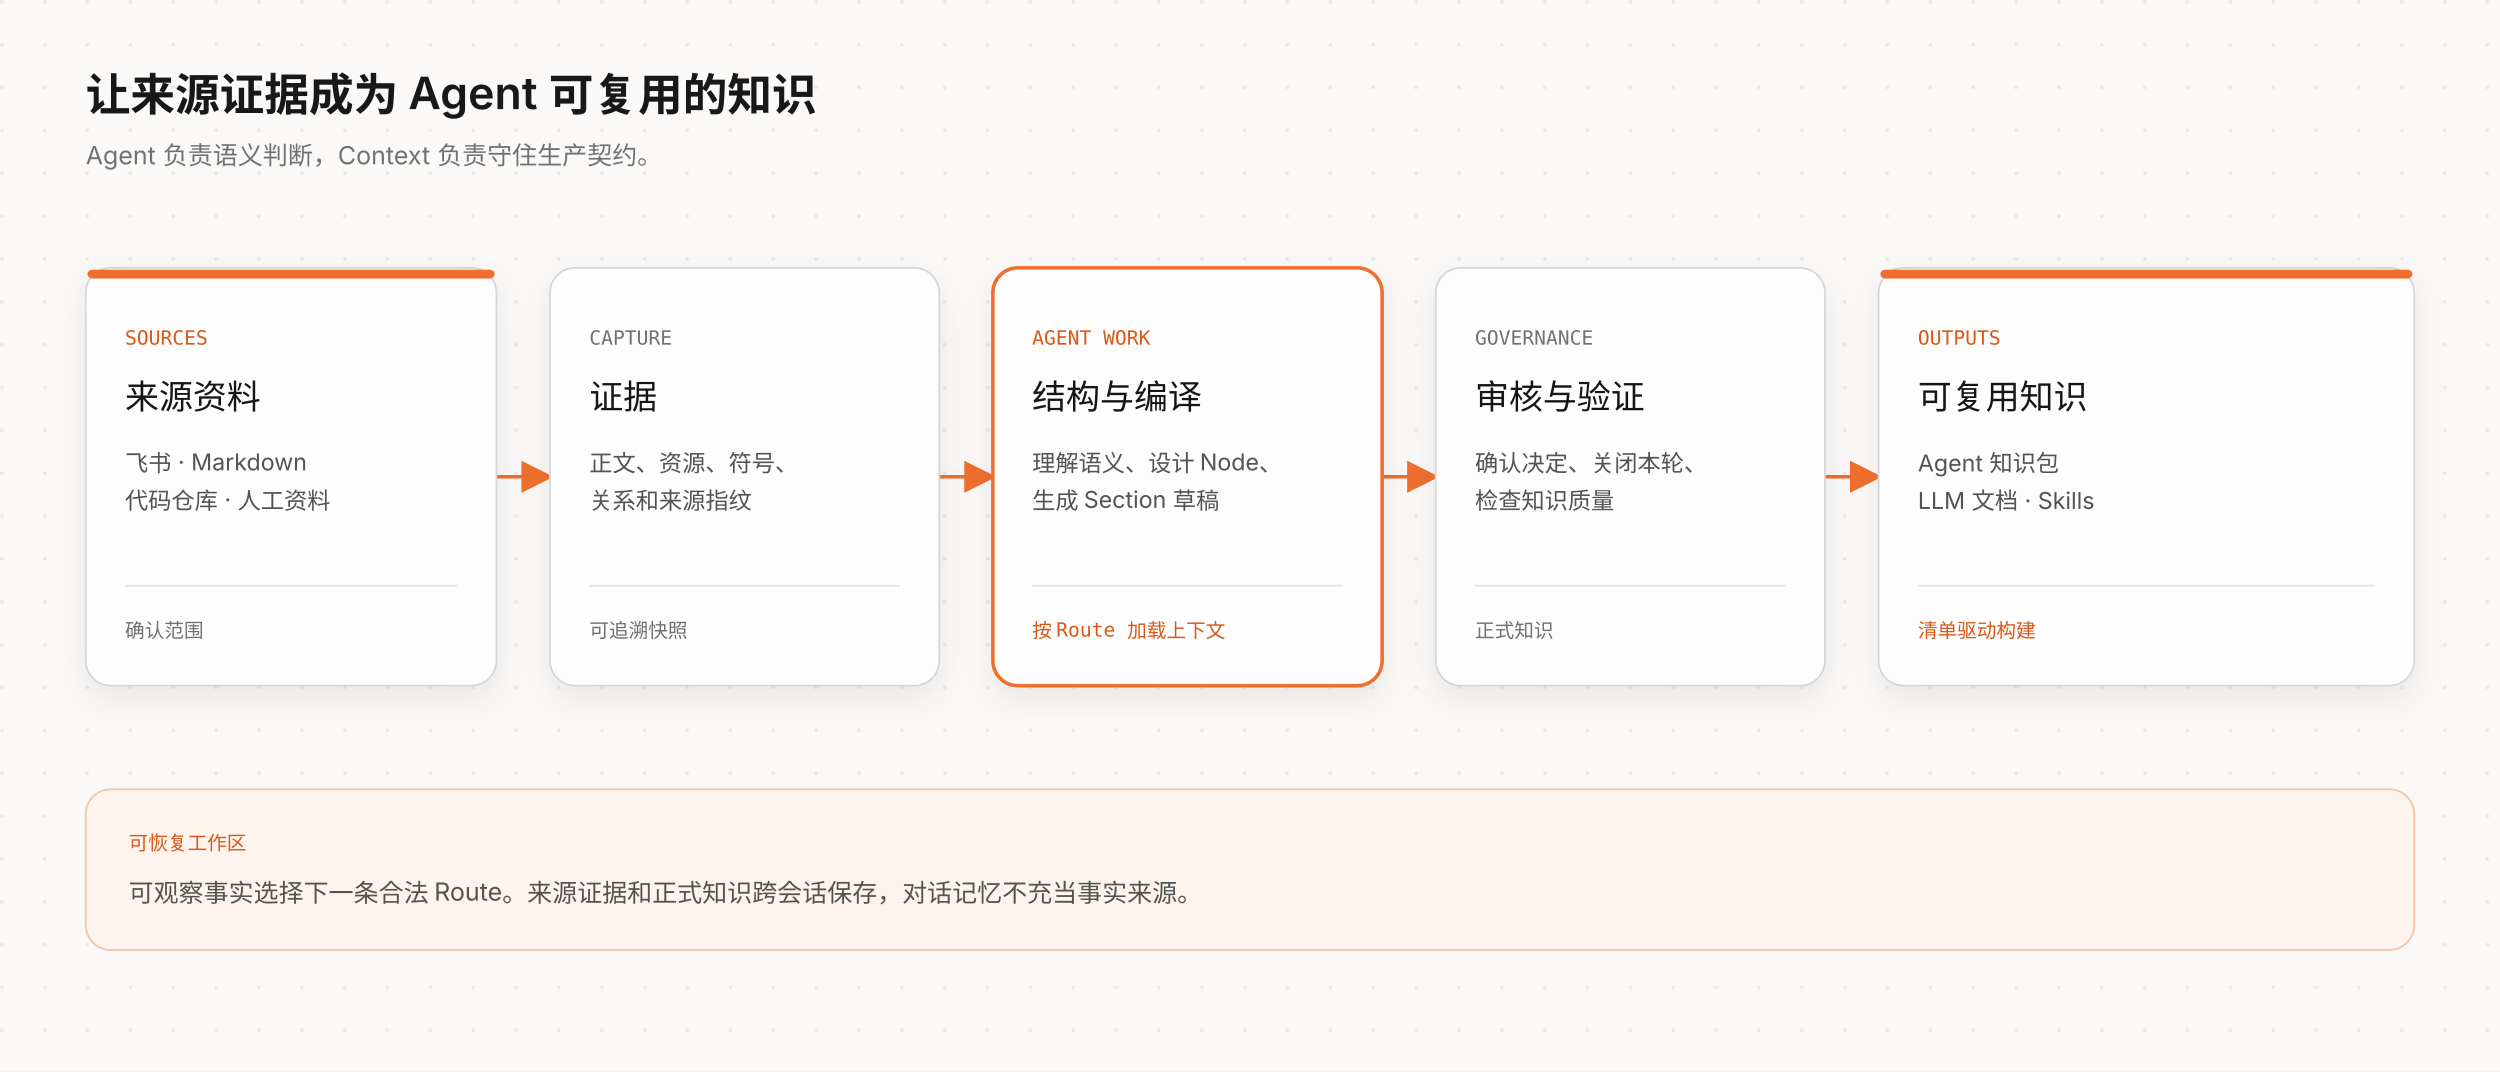
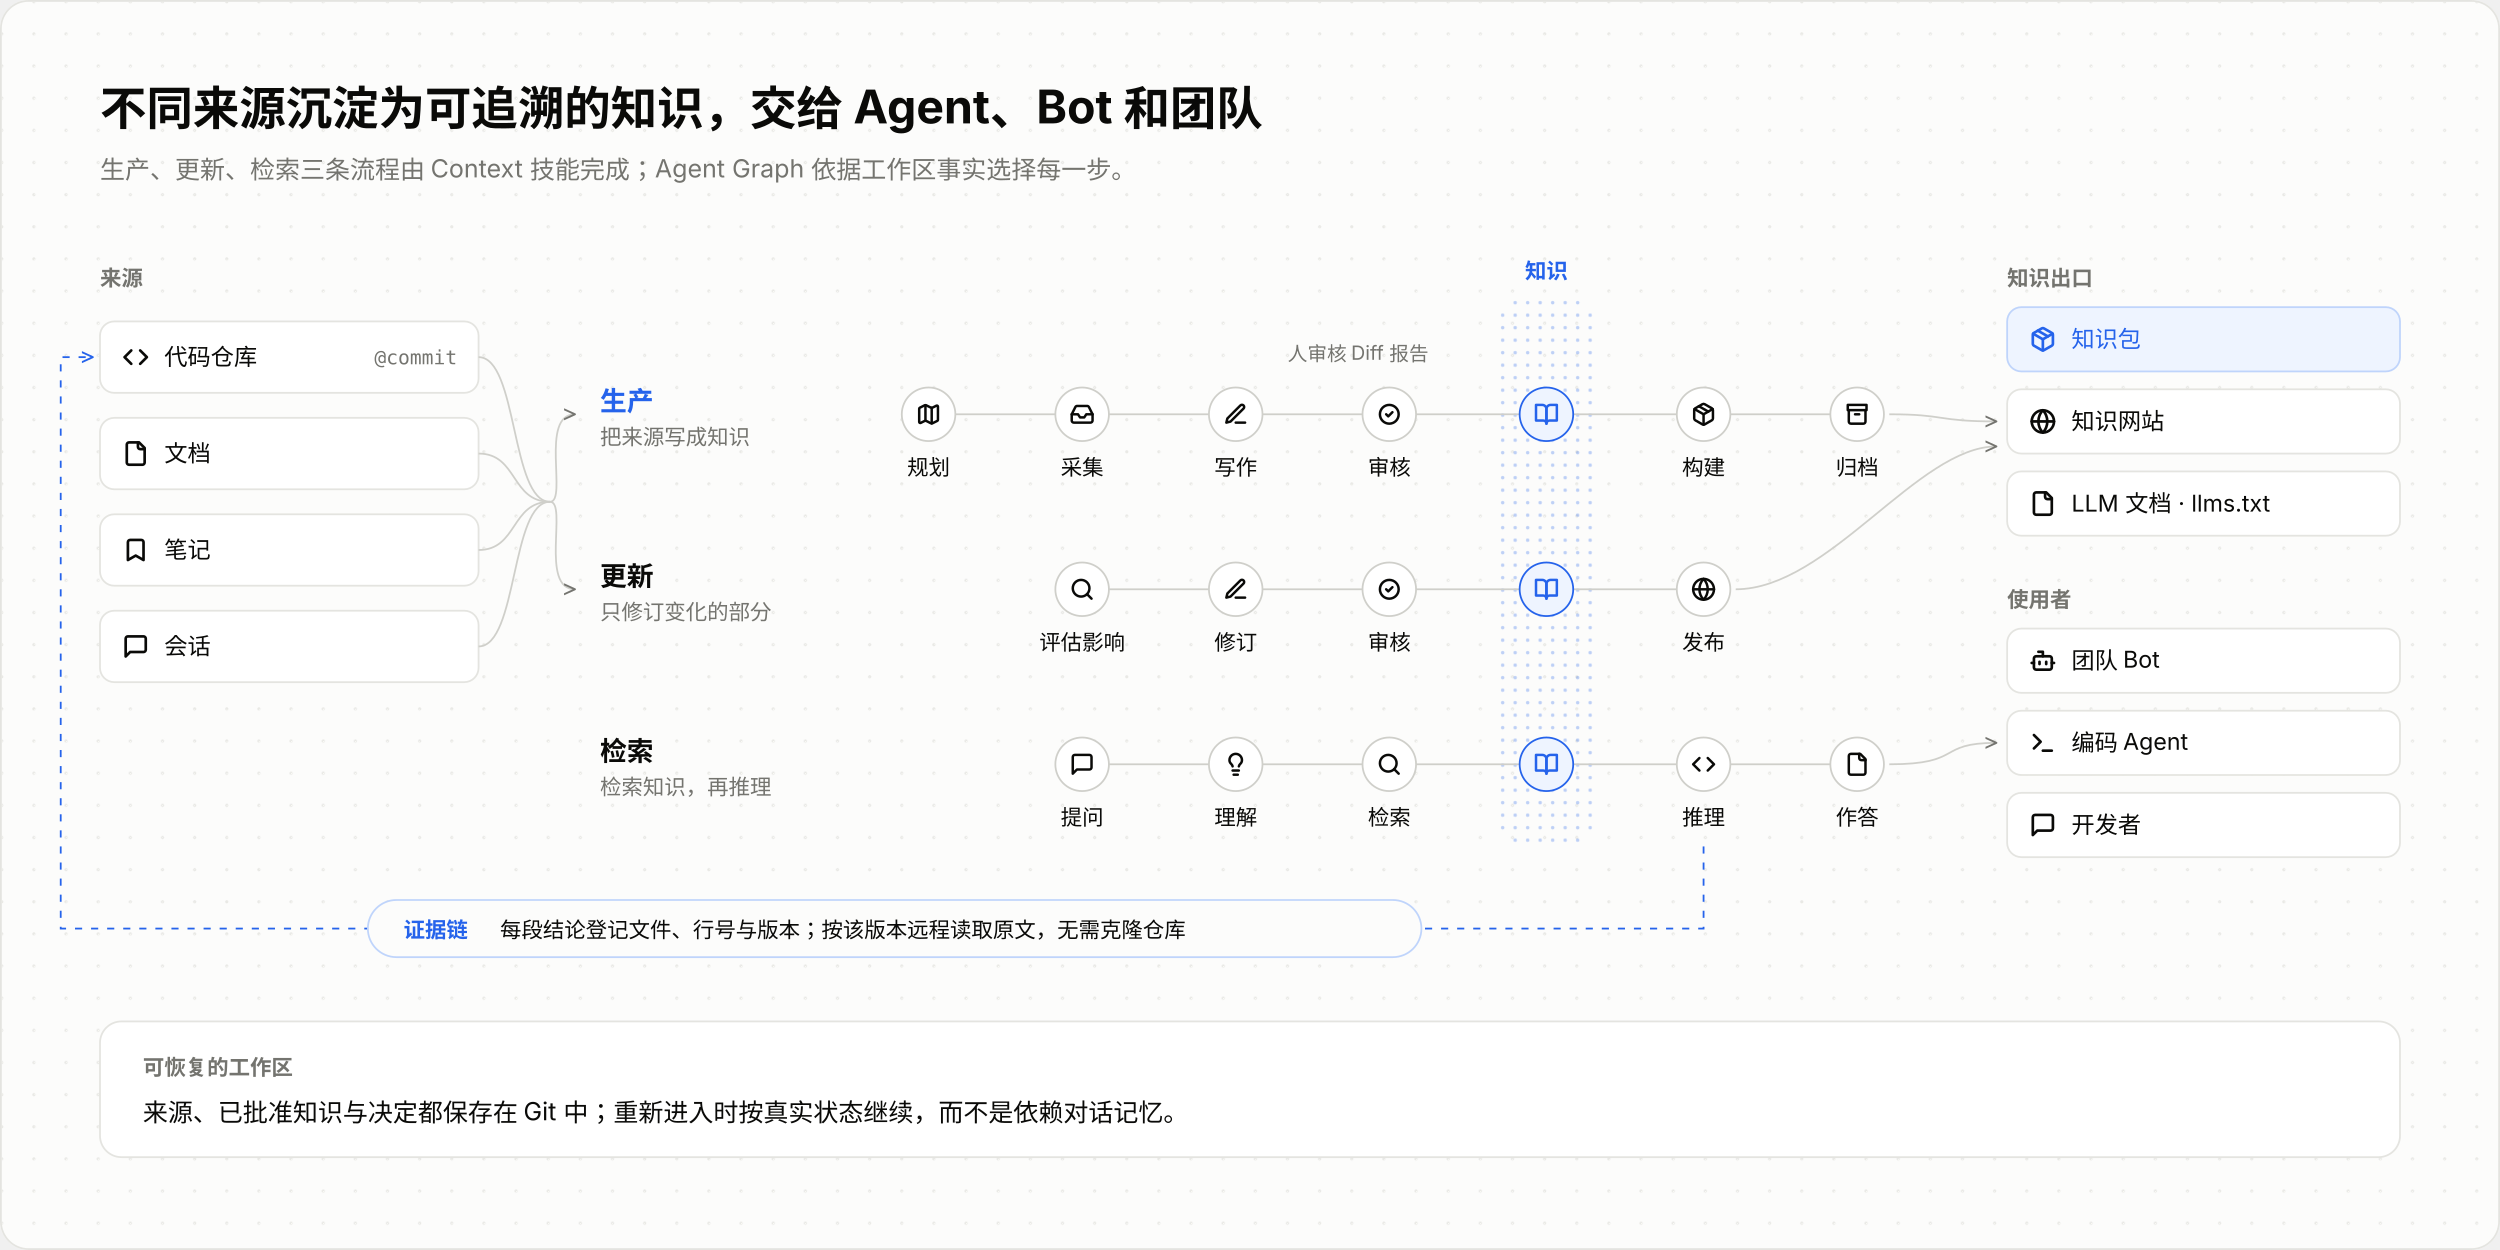
- <svg xmlns="http://www.w3.org/2000/svg" width="1400" height="600" viewBox="0 0 1400 600" role="img" aria-labelledby="title desc">
+ <svg xmlns="http://www.w3.org/2000/svg" width="1400" height="700" viewBox="0 0 1400 700" role="img" aria-labelledby="title desc" lang="zh-CN">
  <defs>
-     <pattern id="grid" width="24" height="24" patternUnits="userSpaceOnUse">
-       <circle cx="1" cy="1" r="1" fill="#d5d5d5" opacity=".45" />
+     <pattern id="dots" width="18" height="18" patternUnits="userSpaceOnUse">
+       <circle cx="1" cy="1" r=".9" fill="#d9d9d4" />
    </pattern>
-     <filter id="lift" x="-20%" y="-20%" width="140%" height="150%">
-       <feDropShadow dx="0" dy="7" stdDeviation="9" flood-color="#181818" flood-opacity=".075" />
-     </filter>
-     <marker id="arrow" markerWidth="9" markerHeight="9" refX="8" refY="4.5" orient="auto">
-       <path d="M0 0L9 4.5 0 9Z" fill="#ef6f2e" />
+     <pattern id="spine" width="7" height="7" patternUnits="userSpaceOnUse">
+       <circle cx="1.5" cy="1.5" r="1" fill="#2563eb" opacity=".28" />
+     </pattern>
+     <marker id="arrow" viewBox="0 0 8 8" markerWidth="7" markerHeight="7" refX="7" refY="4" orient="auto-start-reverse">
+       <path d="M0 0.8L7 4 0 7.2" fill="none" stroke="#74746f" stroke-width="1.2" stroke-linecap="round" stroke-linejoin="round" />
+     </marker>
+     <marker id="arrowLive" viewBox="0 0 8 8" markerWidth="7" markerHeight="7" refX="7" refY="4" orient="auto-start-reverse">
+       <path d="M0 0.8L7 4 0 7.2" fill="none" stroke="#2563eb" stroke-width="1.2" stroke-linecap="round" stroke-linejoin="round" />
    </marker>
  </defs>
-   <rect width="1400" height="600" fill="#faf9f7" />
-   <rect width="1400" height="600" fill="url(#grid)" />
-   <text x="48" y="62" fill="#181818" font-family="Inter, Geist, 'PingFang SC', 'Microsoft YaHei', sans-serif" font-size="25" font-weight="600">让来源证据成为 Agent 可复用的知识</text>
-   <text x="48" y="92" fill="#717171" font-family="Inter, Geist, 'PingFang SC', 'Microsoft YaHei', sans-serif" font-size="14">Agent 负责语义判断，Context 负责守住生产契约。</text>
-   <g fill="none" stroke="#ef6f2e" stroke-width="2" marker-end="url(#arrow)">
-     <path d="M278 267H308" />
-     <path d="M526 267H556" />
-     <path d="M774 267H804" />
-     <path d="M1022 267H1052" />
-   </g>
-   <g filter="url(#lift)" font-family="Inter, Geist, 'PingFang SC', 'Microsoft YaHei', sans-serif">
-     <g transform="translate(48 150)">
-       <rect width="230" height="234" rx="14" fill="#fdfdfd" stroke="#d5d5d5" />
-       <rect x="1" y="1" width="228" height="5" rx="3" fill="#ef6f2e" />
-       <text x="22" y="43" fill="#d95817" font-family="monospace" font-size="11">SOURCES</text>
-       <text x="22" y="79" fill="#181818" font-size="19" font-weight="500">来源资料</text>
-       <text x="22" y="114" fill="#535353" font-size="13">
-         <tspan x="22">飞书 · Markdown</tspan>
-         <tspan x="22" dy="21">代码仓库 · 人工资料</tspan>
-       </text>
-       <line x1="22" y1="178" x2="208" y2="178" stroke="#e5e5e5" />
-       <text x="22" y="207" fill="#717171" font-family="monospace" font-size="11">确认范围</text>
-     </g>
-     <g transform="translate(308 150)">
-       <rect width="218" height="234" rx="14" fill="#fdfdfd" stroke="#d5d5d5" />
-       <text x="22" y="43" fill="#717171" font-family="monospace" font-size="11">CAPTURE</text>
-       <text x="22" y="79" fill="#181818" font-size="19" font-weight="500">证据</text>
-       <text x="22" y="114" fill="#535353" font-size="13">
-         <tspan x="22">正文、资源、符号、</tspan>
-         <tspan x="22" dy="21">关系和来源指纹</tspan>
-       </text>
-       <line x1="22" y1="178" x2="196" y2="178" stroke="#e5e5e5" />
-       <text x="22" y="207" fill="#717171" font-family="monospace" font-size="11">可追溯快照</text>
-     </g>
-     <g transform="translate(556 150)">
-       <rect width="218" height="234" rx="14" fill="#fdfdfd" stroke="#ef6f2e" stroke-width="2" />
-       <text x="22" y="43" fill="#d95817" font-family="monospace" font-size="11">AGENT WORK</text>
-       <text x="22" y="79" fill="#181818" font-size="19" font-weight="500">结构与编译</text>
-       <text x="22" y="114" fill="#535353" font-size="13">
-         <tspan x="22">理解语义、设计 Node、</tspan>
-         <tspan x="22" dy="21">生成 Section 草稿</tspan>
-       </text>
-       <line x1="22" y1="178" x2="196" y2="178" stroke="#e5e5e5" />
-       <text x="22" y="207" fill="#d95817" font-family="monospace" font-size="11">按 Route 加载上下文</text>
-     </g>
-     <g transform="translate(804 150)">
-       <rect width="218" height="234" rx="14" fill="#fdfdfd" stroke="#d5d5d5" />
-       <text x="22" y="43" fill="#717171" font-family="monospace" font-size="11">GOVERNANCE</text>
-       <text x="22" y="79" fill="#181818" font-size="19" font-weight="500">审核与验证</text>
-       <text x="22" y="114" fill="#535353" font-size="13">
-         <tspan x="22">确认决定、关闭本轮、</tspan>
-         <tspan x="22" dy="21">检查知识质量</tspan>
-       </text>
-       <line x1="22" y1="178" x2="196" y2="178" stroke="#e5e5e5" />
-       <text x="22" y="207" fill="#717171" font-family="monospace" font-size="11">正式知识</text>
-     </g>
-     <g transform="translate(1052 150)">
-       <rect width="300" height="234" rx="14" fill="#fdfdfd" stroke="#d5d5d5" />
-       <rect x="1" y="1" width="298" height="5" rx="3" fill="#ef6f2e" />
-       <text x="22" y="43" fill="#d95817" font-family="monospace" font-size="11">OUTPUTS</text>
-       <text x="22" y="79" fill="#181818" font-size="19" font-weight="500">可复用知识</text>
-       <text x="22" y="114" fill="#535353" font-size="13">
-         <tspan x="22">Agent 知识包</tspan>
-         <tspan x="22" dy="21">LLM 文档 · Skills</tspan>
-       </text>
-       <line x1="22" y1="178" x2="278" y2="178" stroke="#e5e5e5" />
-       <text x="22" y="207" fill="#d95817" font-family="monospace" font-size="11">清单驱动构建</text>
-     </g>
-   </g>
-   <g transform="translate(48 442)" font-family="Inter, Geist, 'PingFang SC', 'Microsoft YaHei', sans-serif">
-     <rect width="1304" height="90" rx="14" fill="#fff4ed" stroke="#f2c4aa" />
-     <text x="24" y="34" fill="#d95817" font-family="monospace" font-size="11">可恢复工作区</text>
-     <text x="24" y="63" fill="#535353" font-size="14">可观察事实选择下一条合法 Route。来源证据和正式知识跨会话保存，对话记忆不充当事实来源。</text>
-   </g>
+   <rect width="1400" height="700" rx="16" fill="#fcfcfb" />
+   <rect x="1" y="1" width="1398" height="698" rx="15" fill="url(#dots)" opacity=".55" />
+   <rect x=".5" y=".5" width="1399" height="699" rx="15.5" fill="none" stroke="#e4e4e0" />
+   <text x="56" y="70" font-family="Inter, -apple-system, BlinkMacSystemFont, 'Segoe UI', 'PingFang SC', 'Hiragino Sans GB', 'Noto Sans SC', 'Microsoft YaHei', sans-serif" font-size="26" font-weight="650" fill="#0a0a08" text-anchor="start">不同来源沉淀为可追溯的知识，交给 Agent、Bot 和团队</text>
+   <text x="56" y="100" font-family="Inter, -apple-system, BlinkMacSystemFont, 'Segoe UI', 'PingFang SC', 'Hiragino Sans GB', 'Noto Sans SC', 'Microsoft YaHei', sans-serif" font-size="14" font-weight="400" fill="#74746f" text-anchor="start">生产、更新、检索三条流程由 Context 技能完成；Agent Graph 依据工作区事实选择每一步。</text>
+   <text x="56" y="160" font-family="Inter, -apple-system, BlinkMacSystemFont, 'Segoe UI', 'PingFang SC', 'Hiragino Sans GB', 'Noto Sans SC', 'Microsoft YaHei', sans-serif" font-size="12" font-weight="600" fill="#74746f" text-anchor="start">来源</text>
+   <rect x="56" y="180" width="212" height="40" rx="8" fill="#fff" stroke="#e4e4e0" />
+   <g transform="translate(68.5 192.5) scale(0.625)" fill="none" stroke="#0a0a08" stroke-width="2.4" stroke-linecap="round" stroke-linejoin="round">
+     <path d="m16 18 6-6-6-6" />
+     <path d="m8 6-6 6 6 6" />
+   </g>
+   <text x="92" y="204.5" font-family="Inter, -apple-system, BlinkMacSystemFont, 'Segoe UI', 'PingFang SC', 'Hiragino Sans GB', 'Noto Sans SC', 'Microsoft YaHei', sans-serif" font-size="13" font-weight="400" fill="#0a0a08" text-anchor="start">代码仓库</text>
+   <text x="256" y="204" font-family="ui-monospace, SFMono-Regular, Menlo, Consolas, monospace" font-size="11" font-weight="400" fill="#74746f" text-anchor="end">@commit</text>
+   <rect x="56" y="234" width="212" height="40" rx="8" fill="#fff" stroke="#e4e4e0" />
+   <g transform="translate(68.5 246.5) scale(0.625)" fill="none" stroke="#0a0a08" stroke-width="2.4" stroke-linecap="round" stroke-linejoin="round">
+     <path d="M15 2H6a2 2 0 0 0-2 2v16a2 2 0 0 0 2 2h12a2 2 0 0 0 2-2V7Z" />
+     <path d="M14 2v4a2 2 0 0 0 2 2h4" />
+   </g>
+   <text x="92" y="258.5" font-family="Inter, -apple-system, BlinkMacSystemFont, 'Segoe UI', 'PingFang SC', 'Hiragino Sans GB', 'Noto Sans SC', 'Microsoft YaHei', sans-serif" font-size="13" font-weight="400" fill="#0a0a08" text-anchor="start">文档</text>
+   <rect x="56" y="288" width="212" height="40" rx="8" fill="#fff" stroke="#e4e4e0" />
+   <g transform="translate(68.5 300.5) scale(0.625)" fill="none" stroke="#0a0a08" stroke-width="2.4" stroke-linecap="round" stroke-linejoin="round">
+     <path d="m19 21-7-4-7 4V5a2 2 0 0 1 2-2h10a2 2 0 0 1 2 2v16z" />
+   </g>
+   <text x="92" y="312.5" font-family="Inter, -apple-system, BlinkMacSystemFont, 'Segoe UI', 'PingFang SC', 'Hiragino Sans GB', 'Noto Sans SC', 'Microsoft YaHei', sans-serif" font-size="13" font-weight="400" fill="#0a0a08" text-anchor="start">笔记</text>
+   <rect x="56" y="342" width="212" height="40" rx="8" fill="#fff" stroke="#e4e4e0" />
+   <g transform="translate(68.5 354.5) scale(0.625)" fill="none" stroke="#0a0a08" stroke-width="2.4" stroke-linecap="round" stroke-linejoin="round">
+     <path d="M21 15a2 2 0 0 1-2 2H7l-4 4V5a2 2 0 0 1 2-2h14a2 2 0 0 1 2 2z" />
+   </g>
+   <text x="92" y="366.5" font-family="Inter, -apple-system, BlinkMacSystemFont, 'Segoe UI', 'PingFang SC', 'Hiragino Sans GB', 'Noto Sans SC', 'Microsoft YaHei', sans-serif" font-size="13" font-weight="400" fill="#0a0a08" text-anchor="start">会话</text>
+   <g fill="none" stroke="#cfcfca" stroke-width="1">
+     <path d="M268 200C290 200 286 281 308 281" />
+     <path d="M268 254C290 254 286 281 308 281" />
+     <path d="M268 308C290 308 286 281 308 281" />
+     <path d="M268 362C290 362 286 281 308 281" />
+   </g>
+   <path d="M308 281C318 281 302 232 322 232" fill="none" stroke="#cfcfca" marker-end="url(#arrow)" />
+   <path d="M308 281C318 281 302 330 322 330" fill="none" stroke="#cfcfca" marker-end="url(#arrow)" />
+   <rect x="840" y="168" width="52" height="304" rx="10" fill="url(#spine)" />
+   <text x="866" y="156" font-family="Inter, -apple-system, BlinkMacSystemFont, 'Segoe UI', 'PingFang SC', 'Hiragino Sans GB', 'Noto Sans SC', 'Microsoft YaHei', sans-serif" font-size="12" font-weight="600" fill="#2563eb" text-anchor="middle">知识</text>
+   <text x="336" y="230" font-family="Inter, -apple-system, BlinkMacSystemFont, 'Segoe UI', 'PingFang SC', 'Hiragino Sans GB', 'Noto Sans SC', 'Microsoft YaHei', sans-serif" font-size="15" font-weight="650" fill="#2563eb" text-anchor="start">生产</text>
+   <text x="336" y="249" font-family="Inter, -apple-system, BlinkMacSystemFont, 'Segoe UI', 'PingFang SC', 'Hiragino Sans GB', 'Noto Sans SC', 'Microsoft YaHei', sans-serif" font-size="12" font-weight="400" fill="#74746f" text-anchor="start">把来源写成知识</text>
+   <path d="M520 232H1040" stroke="#cfcfca" fill="none" />
+   <circle cx="520" cy="232" r="15" fill="#fff" stroke="#cfcfca" />
+   <g transform="translate(513 225) scale(0.5833333)" fill="none" stroke="#0a0a08" stroke-width="2.4" stroke-linecap="round" stroke-linejoin="round">
+     <path d="M14.106 5.553a2 2 0 0 0 1.788 0l3.659-1.83A1 1 0 0 1 21 4.619v12.764a1 1 0 0 1-.553.894l-4.553 2.277a2 2 0 0 1-1.788 0l-4.212-2.106a2 2 0 0 0-1.788 0l-3.659 1.83A1 1 0 0 1 3 19.381V6.618a1 1 0 0 1 .553-.894l4.553-2.277a2 2 0 0 1 1.788 0z" />
+     <path d="M15 5.764v15" />
+     <path d="M9 3.236v15" />
+   </g>
+   <text x="520" y="266" font-family="Inter, -apple-system, BlinkMacSystemFont, 'Segoe UI', 'PingFang SC', 'Hiragino Sans GB', 'Noto Sans SC', 'Microsoft YaHei', sans-serif" font-size="12" font-weight="400" fill="#0a0a08" text-anchor="middle">规划</text>
+   <circle cx="606" cy="232" r="15" fill="#fff" stroke="#cfcfca" />
+   <g transform="translate(599 225) scale(0.5833333)" fill="none" stroke="#0a0a08" stroke-width="2.4" stroke-linecap="round" stroke-linejoin="round">
+     <path d="M22 12h-6l-2 3h-4l-2-3H2" />
+     <path d="M5.45 5.11 2 12v6a2 2 0 0 0 2 2h16a2 2 0 0 0 2-2v-6l-3.45-6.89A2 2 0 0 0 16.76 4H7.24a2 2 0 0 0-1.79 1.11z" />
+   </g>
+   <text x="606" y="266" font-family="Inter, -apple-system, BlinkMacSystemFont, 'Segoe UI', 'PingFang SC', 'Hiragino Sans GB', 'Noto Sans SC', 'Microsoft YaHei', sans-serif" font-size="12" font-weight="400" fill="#0a0a08" text-anchor="middle">采集</text>
+   <circle cx="692" cy="232" r="15" fill="#fff" stroke="#cfcfca" />
+   <g transform="translate(685 225) scale(0.5833333)" fill="none" stroke="#0a0a08" stroke-width="2.4" stroke-linecap="round" stroke-linejoin="round">
+     <path d="M12 20h9" />
+     <path d="M16.5 3.5a2.12 2.12 0 0 1 3 3L7 19l-4 1 1-4Z" />
+   </g>
+   <text x="692" y="266" font-family="Inter, -apple-system, BlinkMacSystemFont, 'Segoe UI', 'PingFang SC', 'Hiragino Sans GB', 'Noto Sans SC', 'Microsoft YaHei', sans-serif" font-size="12" font-weight="400" fill="#0a0a08" text-anchor="middle">写作</text>
+   <circle cx="778" cy="232" r="15" fill="#fff" stroke="#cfcfca" />
+   <g transform="translate(771 225) scale(0.5833333)" fill="none" stroke="#0a0a08" stroke-width="2.4" stroke-linecap="round" stroke-linejoin="round">
+     <path d="M3 12a9 9 0 1 0 18 0a9 9 0 1 0-18 0" />
+     <path d="m9 12 2 2 4-4" />
+   </g>
+   <text x="778" y="266" font-family="Inter, -apple-system, BlinkMacSystemFont, 'Segoe UI', 'PingFang SC', 'Hiragino Sans GB', 'Noto Sans SC', 'Microsoft YaHei', sans-serif" font-size="12" font-weight="400" fill="#0a0a08" text-anchor="middle">审核</text>
+   <circle cx="866" cy="232" r="15" fill="#eef4ff" stroke="#2563eb" />
+   <g transform="translate(859 225) scale(0.5833333)" fill="none" stroke="#2563eb" stroke-width="2.4" stroke-linecap="round" stroke-linejoin="round">
+     <path d="M2 3h6a4 4 0 0 1 4 4v14a3 3 0 0 0-3-3H2z" />
+     <path d="M22 3h-6a4 4 0 0 0-4 4v14a3 3 0 0 1 3-3h7z" />
+   </g>
+   <circle cx="954" cy="232" r="15" fill="#fff" stroke="#cfcfca" />
+   <g transform="translate(947 225) scale(0.5833333)" fill="none" stroke="#0a0a08" stroke-width="2.4" stroke-linecap="round" stroke-linejoin="round">
+     <path d="m7.5 4.27 9 5.15" />
+     <path d="M21 8a2 2 0 0 0-1-1.73l-7-4a2 2 0 0 0-2 0l-7 4A2 2 0 0 0 3 8v8a2 2 0 0 0 1 1.73l7 4a2 2 0 0 0 2 0l7-4A2 2 0 0 0 21 16Z" />
+     <path d="m3.3 7 8.7 5 8.7-5" />
+     <path d="M12 22V12" />
+   </g>
+   <text x="954" y="266" font-family="Inter, -apple-system, BlinkMacSystemFont, 'Segoe UI', 'PingFang SC', 'Hiragino Sans GB', 'Noto Sans SC', 'Microsoft YaHei', sans-serif" font-size="12" font-weight="400" fill="#0a0a08" text-anchor="middle">构建</text>
+   <circle cx="1040" cy="232" r="15" fill="#fff" stroke="#cfcfca" />
+   <g transform="translate(1033 225) scale(0.5833333)" fill="none" stroke="#0a0a08" stroke-width="2.4" stroke-linecap="round" stroke-linejoin="round">
+     <path d="M3 3h18v5H3z" />
+     <path d="M4 8v11a2 2 0 0 0 2 2h12a2 2 0 0 0 2-2V8" />
+     <path d="M10 12h4" />
+   </g>
+   <text x="1040" y="266" font-family="Inter, -apple-system, BlinkMacSystemFont, 'Segoe UI', 'PingFang SC', 'Hiragino Sans GB', 'Noto Sans SC', 'Microsoft YaHei', sans-serif" font-size="12" font-weight="400" fill="#0a0a08" text-anchor="middle">归档</text>
+   <text x="336" y="328" font-family="Inter, -apple-system, BlinkMacSystemFont, 'Segoe UI', 'PingFang SC', 'Hiragino Sans GB', 'Noto Sans SC', 'Microsoft YaHei', sans-serif" font-size="15" font-weight="650" fill="#0a0a08" text-anchor="start">更新</text>
+   <text x="336" y="347" font-family="Inter, -apple-system, BlinkMacSystemFont, 'Segoe UI', 'PingFang SC', 'Hiragino Sans GB', 'Noto Sans SC', 'Microsoft YaHei', sans-serif" font-size="12" font-weight="400" fill="#74746f" text-anchor="start">只修订变化的部分</text>
+   <path d="M606 330H954" stroke="#cfcfca" fill="none" />
+   <circle cx="606" cy="330" r="15" fill="#fff" stroke="#cfcfca" />
+   <g transform="translate(599 323) scale(0.5833333)" fill="none" stroke="#0a0a08" stroke-width="2.4" stroke-linecap="round" stroke-linejoin="round">
+     <path d="M3 11a8 8 0 1 0 16 0a8 8 0 1 0-16 0" />
+     <path d="m21 21-4.3-4.3" />
+   </g>
+   <text x="606" y="364" font-family="Inter, -apple-system, BlinkMacSystemFont, 'Segoe UI', 'PingFang SC', 'Hiragino Sans GB', 'Noto Sans SC', 'Microsoft YaHei', sans-serif" font-size="12" font-weight="400" fill="#0a0a08" text-anchor="middle">评估影响</text>
+   <circle cx="692" cy="330" r="15" fill="#fff" stroke="#cfcfca" />
+   <g transform="translate(685 323) scale(0.5833333)" fill="none" stroke="#0a0a08" stroke-width="2.4" stroke-linecap="round" stroke-linejoin="round">
+     <path d="M12 20h9" />
+     <path d="M16.5 3.5a2.12 2.12 0 0 1 3 3L7 19l-4 1 1-4Z" />
+   </g>
+   <text x="692" y="364" font-family="Inter, -apple-system, BlinkMacSystemFont, 'Segoe UI', 'PingFang SC', 'Hiragino Sans GB', 'Noto Sans SC', 'Microsoft YaHei', sans-serif" font-size="12" font-weight="400" fill="#0a0a08" text-anchor="middle">修订</text>
+   <circle cx="778" cy="330" r="15" fill="#fff" stroke="#cfcfca" />
+   <g transform="translate(771 323) scale(0.5833333)" fill="none" stroke="#0a0a08" stroke-width="2.4" stroke-linecap="round" stroke-linejoin="round">
+     <path d="M3 12a9 9 0 1 0 18 0a9 9 0 1 0-18 0" />
+     <path d="m9 12 2 2 4-4" />
+   </g>
+   <text x="778" y="364" font-family="Inter, -apple-system, BlinkMacSystemFont, 'Segoe UI', 'PingFang SC', 'Hiragino Sans GB', 'Noto Sans SC', 'Microsoft YaHei', sans-serif" font-size="12" font-weight="400" fill="#0a0a08" text-anchor="middle">审核</text>
+   <circle cx="866" cy="330" r="15" fill="#eef4ff" stroke="#2563eb" />
+   <g transform="translate(859 323) scale(0.5833333)" fill="none" stroke="#2563eb" stroke-width="2.4" stroke-linecap="round" stroke-linejoin="round">
+     <path d="M2 3h6a4 4 0 0 1 4 4v14a3 3 0 0 0-3-3H2z" />
+     <path d="M22 3h-6a4 4 0 0 0-4 4v14a3 3 0 0 1 3-3h7z" />
+   </g>
+   <circle cx="954" cy="330" r="15" fill="#fff" stroke="#cfcfca" />
+   <g transform="translate(947 323) scale(0.5833333)" fill="none" stroke="#0a0a08" stroke-width="2.4" stroke-linecap="round" stroke-linejoin="round">
+     <path d="M2 12a10 10 0 1 0 20 0a10 10 0 1 0-20 0" />
+     <path d="M12 2a14.5 14.5 0 0 0 0 20 14.5 14.5 0 0 0 0-20" />
+     <path d="M2 12h20" />
+   </g>
+   <text x="954" y="364" font-family="Inter, -apple-system, BlinkMacSystemFont, 'Segoe UI', 'PingFang SC', 'Hiragino Sans GB', 'Noto Sans SC', 'Microsoft YaHei', sans-serif" font-size="12" font-weight="400" fill="#0a0a08" text-anchor="middle">发布</text>
+   <text x="336" y="426" font-family="Inter, -apple-system, BlinkMacSystemFont, 'Segoe UI', 'PingFang SC', 'Hiragino Sans GB', 'Noto Sans SC', 'Microsoft YaHei', sans-serif" font-size="15" font-weight="650" fill="#0a0a08" text-anchor="start">检索</text>
+   <text x="336" y="445" font-family="Inter, -apple-system, BlinkMacSystemFont, 'Segoe UI', 'PingFang SC', 'Hiragino Sans GB', 'Noto Sans SC', 'Microsoft YaHei', sans-serif" font-size="12" font-weight="400" fill="#74746f" text-anchor="start">检索知识，再推理</text>
+   <path d="M606 428H1040" stroke="#cfcfca" fill="none" />
+   <circle cx="606" cy="428" r="15" fill="#fff" stroke="#cfcfca" />
+   <g transform="translate(599 421) scale(0.5833333)" fill="none" stroke="#0a0a08" stroke-width="2.4" stroke-linecap="round" stroke-linejoin="round">
+     <path d="M21 15a2 2 0 0 1-2 2H7l-4 4V5a2 2 0 0 1 2-2h14a2 2 0 0 1 2 2z" />
+   </g>
+   <text x="606" y="462" font-family="Inter, -apple-system, BlinkMacSystemFont, 'Segoe UI', 'PingFang SC', 'Hiragino Sans GB', 'Noto Sans SC', 'Microsoft YaHei', sans-serif" font-size="12" font-weight="400" fill="#0a0a08" text-anchor="middle">提问</text>
+   <circle cx="692" cy="428" r="15" fill="#fff" stroke="#cfcfca" />
+   <g transform="translate(685 421) scale(0.5833333)" fill="none" stroke="#0a0a08" stroke-width="2.4" stroke-linecap="round" stroke-linejoin="round">
+     <path d="M15 14c.2-1 .7-1.7 1.5-2.5 1-.9 1.5-2.2 1.5-3.5A6 6 0 0 0 6 8c0 1 .2 2.2 1.5 3.5.7.7 1.3 1.5 1.5 2.5" />
+     <path d="M9 18h6" />
+     <path d="M10 22h4" />
+   </g>
+   <text x="692" y="462" font-family="Inter, -apple-system, BlinkMacSystemFont, 'Segoe UI', 'PingFang SC', 'Hiragino Sans GB', 'Noto Sans SC', 'Microsoft YaHei', sans-serif" font-size="12" font-weight="400" fill="#0a0a08" text-anchor="middle">理解</text>
+   <circle cx="778" cy="428" r="15" fill="#fff" stroke="#cfcfca" />
+   <g transform="translate(771 421) scale(0.5833333)" fill="none" stroke="#0a0a08" stroke-width="2.4" stroke-linecap="round" stroke-linejoin="round">
+     <path d="M3 11a8 8 0 1 0 16 0a8 8 0 1 0-16 0" />
+     <path d="m21 21-4.3-4.3" />
+   </g>
+   <text x="778" y="462" font-family="Inter, -apple-system, BlinkMacSystemFont, 'Segoe UI', 'PingFang SC', 'Hiragino Sans GB', 'Noto Sans SC', 'Microsoft YaHei', sans-serif" font-size="12" font-weight="400" fill="#0a0a08" text-anchor="middle">检索</text>
+   <circle cx="866" cy="428" r="15" fill="#eef4ff" stroke="#2563eb" />
+   <g transform="translate(859 421) scale(0.5833333)" fill="none" stroke="#2563eb" stroke-width="2.4" stroke-linecap="round" stroke-linejoin="round">
+     <path d="M2 3h6a4 4 0 0 1 4 4v14a3 3 0 0 0-3-3H2z" />
+     <path d="M22 3h-6a4 4 0 0 0-4 4v14a3 3 0 0 1 3-3h7z" />
+   </g>
+   <circle cx="954" cy="428" r="15" fill="#fff" stroke="#cfcfca" />
+   <g transform="translate(947 421) scale(0.5833333)" fill="none" stroke="#0a0a08" stroke-width="2.4" stroke-linecap="round" stroke-linejoin="round">
+     <path d="m16 18 6-6-6-6" />
+     <path d="m8 6-6 6 6 6" />
+   </g>
+   <text x="954" y="462" font-family="Inter, -apple-system, BlinkMacSystemFont, 'Segoe UI', 'PingFang SC', 'Hiragino Sans GB', 'Noto Sans SC', 'Microsoft YaHei', sans-serif" font-size="12" font-weight="400" fill="#0a0a08" text-anchor="middle">推理</text>
+   <circle cx="1040" cy="428" r="15" fill="#fff" stroke="#cfcfca" />
+   <g transform="translate(1033 421) scale(0.5833333)" fill="none" stroke="#0a0a08" stroke-width="2.4" stroke-linecap="round" stroke-linejoin="round">
+     <path d="M15 2H6a2 2 0 0 0-2 2v16a2 2 0 0 0 2 2h12a2 2 0 0 0 2-2V7Z" />
+     <path d="M14 2v4a2 2 0 0 0 2 2h4" />
+   </g>
+   <text x="1040" y="462" font-family="Inter, -apple-system, BlinkMacSystemFont, 'Segoe UI', 'PingFang SC', 'Hiragino Sans GB', 'Noto Sans SC', 'Microsoft YaHei', sans-serif" font-size="12" font-weight="400" fill="#0a0a08" text-anchor="middle">作答</text>
+   <text x="800" y="202" font-family="Inter, -apple-system, BlinkMacSystemFont, 'Segoe UI', 'PingFang SC', 'Hiragino Sans GB', 'Noto Sans SC', 'Microsoft YaHei', sans-serif" font-size="11" font-weight="400" fill="#74746f" text-anchor="end">人审核 Diff 报告</text>
+   <text x="1124" y="160" font-family="Inter, -apple-system, BlinkMacSystemFont, 'Segoe UI', 'PingFang SC', 'Hiragino Sans GB', 'Noto Sans SC', 'Microsoft YaHei', sans-serif" font-size="12" font-weight="600" fill="#74746f" text-anchor="start">知识出口</text>
+   <rect x="1124" y="172" width="220" height="36" rx="8" fill="#eef4ff" stroke="#bfd4fb" />
+   <g transform="translate(1136.5 182.5) scale(0.625)" fill="none" stroke="#2563eb" stroke-width="2.4" stroke-linecap="round" stroke-linejoin="round">
+     <path d="m7.5 4.27 9 5.15" />
+     <path d="M21 8a2 2 0 0 0-1-1.73l-7-4a2 2 0 0 0-2 0l-7 4A2 2 0 0 0 3 8v8a2 2 0 0 0 1 1.73l7 4a2 2 0 0 0 2 0l7-4A2 2 0 0 0 21 16Z" />
+     <path d="m3.3 7 8.7 5 8.7-5" />
+     <path d="M12 22V12" />
+   </g>
+   <text x="1160" y="194.5" font-family="Inter, -apple-system, BlinkMacSystemFont, 'Segoe UI', 'PingFang SC', 'Hiragino Sans GB', 'Noto Sans SC', 'Microsoft YaHei', sans-serif" font-size="13" font-weight="400" fill="#2563eb" text-anchor="start">知识包</text>
+   <rect x="1124" y="218" width="220" height="36" rx="8" fill="#fff" stroke="#e4e4e0" />
+   <g transform="translate(1136.5 228.5) scale(0.625)" fill="none" stroke="#0a0a08" stroke-width="2.4" stroke-linecap="round" stroke-linejoin="round">
+     <path d="M2 12a10 10 0 1 0 20 0a10 10 0 1 0-20 0" />
+     <path d="M12 2a14.5 14.5 0 0 0 0 20 14.5 14.5 0 0 0 0-20" />
+     <path d="M2 12h20" />
+   </g>
+   <text x="1160" y="240.5" font-family="Inter, -apple-system, BlinkMacSystemFont, 'Segoe UI', 'PingFang SC', 'Hiragino Sans GB', 'Noto Sans SC', 'Microsoft YaHei', sans-serif" font-size="13" font-weight="400" fill="#0a0a08" text-anchor="start">知识网站</text>
+   <rect x="1124" y="264" width="220" height="36" rx="8" fill="#fff" stroke="#e4e4e0" />
+   <g transform="translate(1136.5 274.5) scale(0.625)" fill="none" stroke="#0a0a08" stroke-width="2.4" stroke-linecap="round" stroke-linejoin="round">
+     <path d="M15 2H6a2 2 0 0 0-2 2v16a2 2 0 0 0 2 2h12a2 2 0 0 0 2-2V7Z" />
+     <path d="M14 2v4a2 2 0 0 0 2 2h4" />
+   </g>
+   <text x="1160" y="286.5" font-family="Inter, -apple-system, BlinkMacSystemFont, 'Segoe UI', 'PingFang SC', 'Hiragino Sans GB', 'Noto Sans SC', 'Microsoft YaHei', sans-serif" font-size="13" font-weight="400" fill="#0a0a08" text-anchor="start">LLM 文档 · llms.txt</text>
+   <text x="1124" y="340" font-family="Inter, -apple-system, BlinkMacSystemFont, 'Segoe UI', 'PingFang SC', 'Hiragino Sans GB', 'Noto Sans SC', 'Microsoft YaHei', sans-serif" font-size="12" font-weight="600" fill="#74746f" text-anchor="start">使用者</text>
+   <rect x="1124" y="352" width="220" height="36" rx="8" fill="#fff" stroke="#e4e4e0" />
+   <g transform="translate(1136.5 362.5) scale(0.625)" fill="none" stroke="#0a0a08" stroke-width="2.4" stroke-linecap="round" stroke-linejoin="round">
+     <path d="M12 8V4H8" />
+     <path d="M6 8h12a2 2 0 0 1 2 2v8a2 2 0 0 1-2 2H6a2 2 0 0 1-2-2v-8a2 2 0 0 1 2-2z" />
+     <path d="M2 14h2" />
+     <path d="M20 14h2" />
+     <path d="M15 13v2" />
+     <path d="M9 13v2" />
+   </g>
+   <text x="1160" y="374.5" font-family="Inter, -apple-system, BlinkMacSystemFont, 'Segoe UI', 'PingFang SC', 'Hiragino Sans GB', 'Noto Sans SC', 'Microsoft YaHei', sans-serif" font-size="13" font-weight="400" fill="#0a0a08" text-anchor="start">团队 Bot</text>
+   <rect x="1124" y="398" width="220" height="36" rx="8" fill="#fff" stroke="#e4e4e0" />
+   <g transform="translate(1136.5 408.5) scale(0.625)" fill="none" stroke="#0a0a08" stroke-width="2.4" stroke-linecap="round" stroke-linejoin="round">
+     <path d="m4 17 6-6-6-6" />
+     <path d="M12 19h8" />
+   </g>
+   <text x="1160" y="420.5" font-family="Inter, -apple-system, BlinkMacSystemFont, 'Segoe UI', 'PingFang SC', 'Hiragino Sans GB', 'Noto Sans SC', 'Microsoft YaHei', sans-serif" font-size="13" font-weight="400" fill="#0a0a08" text-anchor="start">编码 Agent</text>
+   <rect x="1124" y="444" width="220" height="36" rx="8" fill="#fff" stroke="#e4e4e0" />
+   <g transform="translate(1136.5 454.5) scale(0.625)" fill="none" stroke="#0a0a08" stroke-width="2.4" stroke-linecap="round" stroke-linejoin="round">
+     <path d="M21 15a2 2 0 0 1-2 2H7l-4 4V5a2 2 0 0 1 2-2h14a2 2 0 0 1 2 2z" />
+   </g>
+   <text x="1160" y="466.5" font-family="Inter, -apple-system, BlinkMacSystemFont, 'Segoe UI', 'PingFang SC', 'Hiragino Sans GB', 'Noto Sans SC', 'Microsoft YaHei', sans-serif" font-size="13" font-weight="400" fill="#0a0a08" text-anchor="start">开发者</text>
+   <path d="M1058 232C1090 232 1084 236 1118 236" fill="none" stroke="#cfcfca" marker-end="url(#arrow)" />
+   <path d="M972 330C1024 330 1074 250 1118 250" fill="none" stroke="#cfcfca" marker-end="url(#arrow)" />
+   <path d="M1058 428C1100 428 1084 416 1118 416" fill="none" stroke="#cfcfca" marker-end="url(#arrow)" />
+   <path d="M954 474V520H34V200H52" fill="none" stroke="#2563eb" stroke-dasharray="4 5" marker-end="url(#arrowLive)" />
+   <rect x="206" y="504" width="590" height="32" rx="16" fill="#fcfcfb" stroke="#bfd4fb" />
+   <text x="226" y="525" font-family="Inter, -apple-system, BlinkMacSystemFont, 'Segoe UI', 'PingFang SC', 'Hiragino Sans GB', 'Noto Sans SC', 'Microsoft YaHei', sans-serif" font-size="12" font-weight="650" fill="#2563eb" text-anchor="start">证据链</text>
+   <text x="280" y="525" font-family="Inter, -apple-system, BlinkMacSystemFont, 'Segoe UI', 'PingFang SC', 'Hiragino Sans GB', 'Noto Sans SC', 'Microsoft YaHei', sans-serif" font-size="12" font-weight="400" fill="#0a0a08" text-anchor="start">每段结论登记文件、行号与版本；按该版本远程读取原文，无需克隆仓库</text>
+   <rect x="56" y="572" width="1288" height="76" rx="12" fill="#fff" stroke="#e4e4e0" />
+   <text x="80" y="602" font-family="Inter, -apple-system, BlinkMacSystemFont, 'Segoe UI', 'PingFang SC', 'Hiragino Sans GB', 'Noto Sans SC', 'Microsoft YaHei', sans-serif" font-size="12" font-weight="650" fill="#74746f" text-anchor="start">可恢复的工作区</text>
+   <text x="80" y="628" font-family="Inter, -apple-system, BlinkMacSystemFont, 'Segoe UI', 'PingFang SC', 'Hiragino Sans GB', 'Noto Sans SC', 'Microsoft YaHei', sans-serif" font-size="14" font-weight="400" fill="#0a0a08" text-anchor="start">来源、已批准知识与决定都保存在 Git 中；重新进入时按真实状态继续，而不是依赖对话记忆。</text>
</svg>
